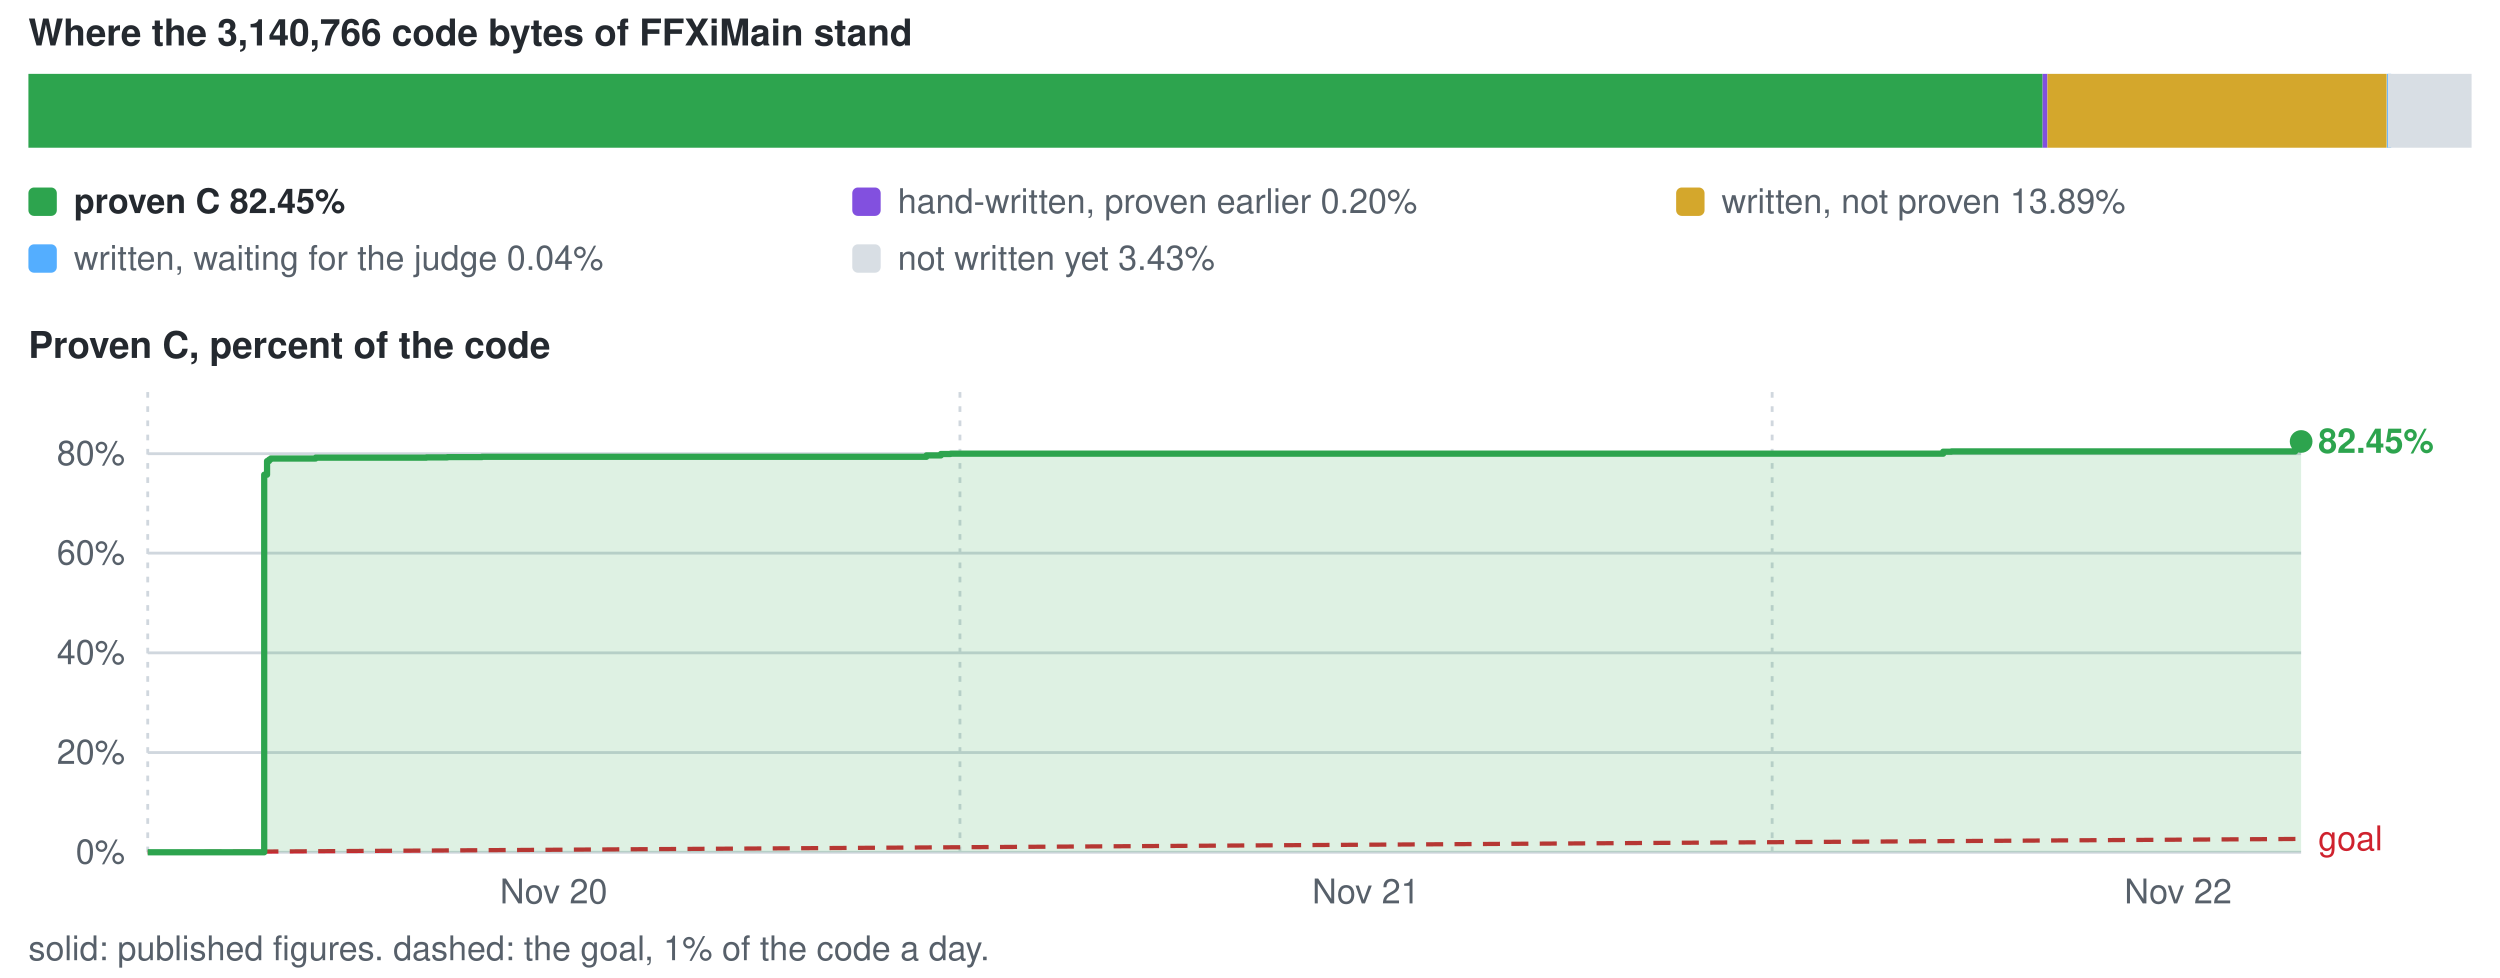
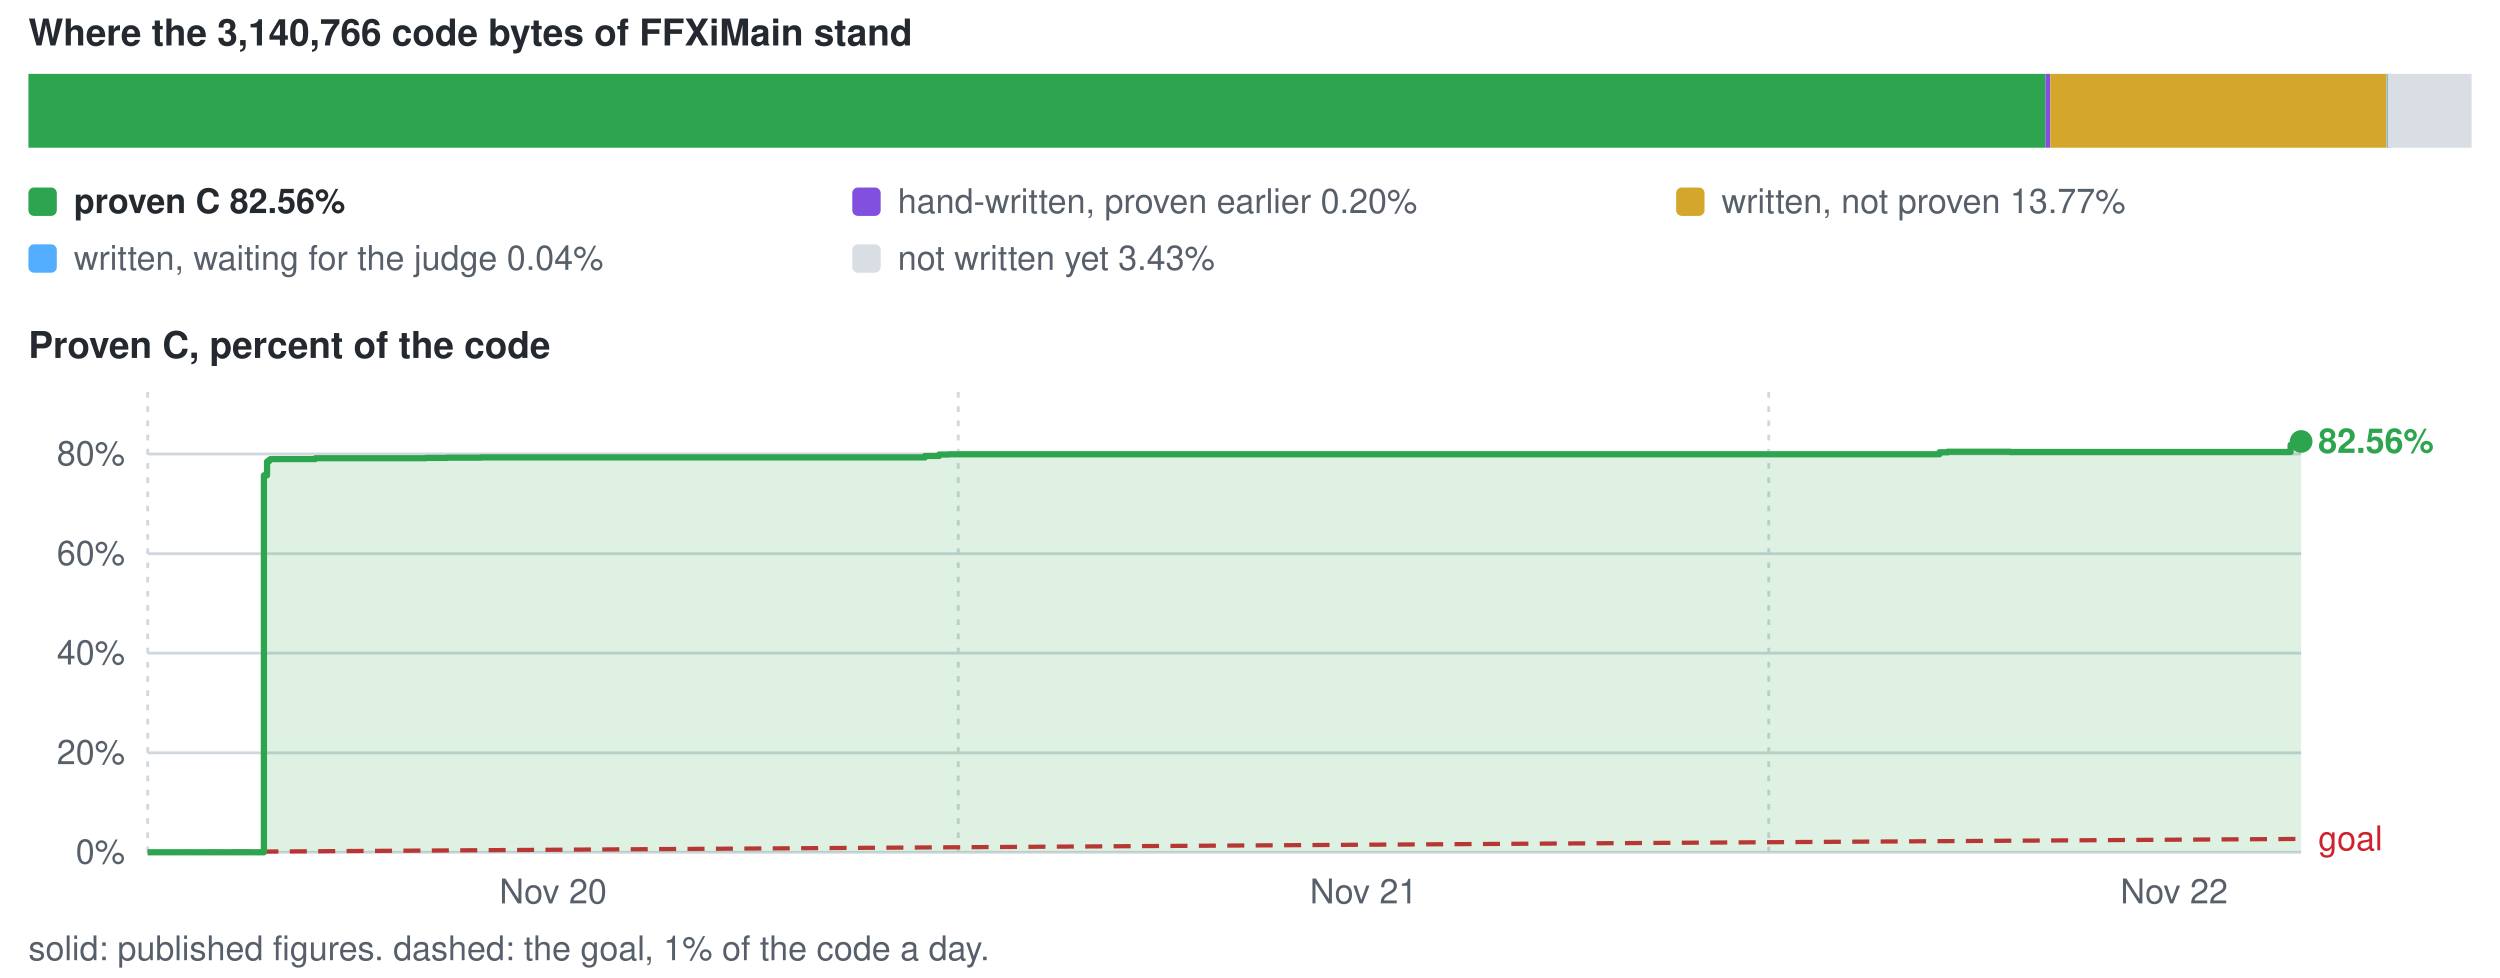
<svg xmlns="http://www.w3.org/2000/svg" viewBox="0 0 880 344" width="880" height="344" role="img" aria-label="conversion progress">
  <style>text{font-family:-apple-system,BlinkMacSystemFont,'Segoe UI',Helvetica,Arial,sans-serif;font-size:12px;fill:#57606a}.s{fill:#24292f;font-weight:600}.b{font-size:13px}</style>
  <text x="10" y="16" class="s b">Where the 3,140,766 code bytes of FFXiMain stand</text>
-   <rect x="10.0" y="26" width="709.0" height="26" fill="#2da44e" />
-   <rect x="719.0" y="26" width="1.7" height="26" fill="#8250df" />
-   <rect x="720.7" y="26" width="119.4" height="26" fill="#d4a72c" />
+   <rect x="10.0" y="26" width="710.0" height="26" fill="#2da44e" />
+   <rect x="720.0" y="26" width="1.7" height="26" fill="#8250df" />
+   <rect x="721.7" y="26" width="118.4" height="26" fill="#d4a72c" />
  <rect x="840.2" y="26" width="1.5" height="26" fill="#54aeff" />
  <rect x="840.5" y="26" width="29.5" height="26" fill="#d8dee4" />
  <rect x="10" y="66" width="10" height="10" rx="2" fill="#2da44e" />
-   <text x="26" y="75" class="s">proven C 82.45%</text>
+   <text x="26" y="75" class="s">proven C 82.56%</text>
  <rect x="300" y="66" width="10" height="10" rx="2" fill="#8250df" />
  <text x="316" y="75">hand-written, proven earlier 0.20%</text>
  <rect x="590" y="66" width="10" height="10" rx="2" fill="#d4a72c" />
-   <text x="606" y="75">written, not proven 13.89%</text>
+   <text x="606" y="75">written, not proven 13.77%</text>
  <rect x="10" y="86" width="10" height="10" rx="2" fill="#54aeff" />
  <text x="26" y="95">written, waiting for the judge 0.04%</text>
  <rect x="300" y="86" width="10" height="10" rx="2" fill="#d8dee4" />
  <text x="316" y="95">not written yet 3.43%</text>
  <text x="10" y="126" class="s b">Proven C, percent of the code</text>
  <line x1="52" y1="300.0" x2="810" y2="300.0" stroke="#d0d7de" stroke-width="1" />
  <text x="44" y="304.0" text-anchor="end">0%</text>
-   <line x1="52" y1="264.9" x2="810" y2="264.9" stroke="#d0d7de" stroke-width="1" />
-   <text x="44" y="268.9" text-anchor="end">20%</text>
-   <line x1="52" y1="229.8" x2="810" y2="229.8" stroke="#d0d7de" stroke-width="1" />
-   <text x="44" y="233.8" text-anchor="end">40%</text>
-   <line x1="52" y1="194.7" x2="810" y2="194.7" stroke="#d0d7de" stroke-width="1" />
-   <text x="44" y="198.7" text-anchor="end">60%</text>
-   <line x1="52" y1="159.7" x2="810" y2="159.7" stroke="#d0d7de" stroke-width="1" />
-   <text x="44" y="163.7" text-anchor="end">80%</text>
+   <line x1="52" y1="265.0" x2="810" y2="265.0" stroke="#d0d7de" stroke-width="1" />
+   <text x="44" y="269.0" text-anchor="end">20%</text>
+   <line x1="52" y1="229.9" x2="810" y2="229.9" stroke="#d0d7de" stroke-width="1" />
+   <text x="44" y="233.9" text-anchor="end">40%</text>
+   <line x1="52" y1="194.9" x2="810" y2="194.9" stroke="#d0d7de" stroke-width="1" />
+   <text x="44" y="198.9" text-anchor="end">60%</text>
+   <line x1="52" y1="159.8" x2="810" y2="159.8" stroke="#d0d7de" stroke-width="1" />
+   <text x="44" y="163.8" text-anchor="end">80%</text>
  <line x1="52.0" y1="138" x2="52.0" y2="300" stroke="#d0d7de" stroke-width="1" stroke-dasharray="2 3" />
-   <text x="194.9" y="318" text-anchor="middle">Nov 20</text>
-   <line x1="337.9" y1="138" x2="337.9" y2="300" stroke="#d0d7de" stroke-width="1" stroke-dasharray="2 3" />
-   <text x="480.8" y="318" text-anchor="middle">Nov 21</text>
-   <line x1="623.8" y1="138" x2="623.8" y2="300" stroke="#d0d7de" stroke-width="1" stroke-dasharray="2 3" />
-   <text x="766.7" y="318" text-anchor="middle">Nov 22</text>
+   <text x="194.7" y="318" text-anchor="middle">Nov 20</text>
+   <line x1="337.3" y1="138" x2="337.3" y2="300" stroke="#d0d7de" stroke-width="1" stroke-dasharray="2 3" />
+   <text x="480.0" y="318" text-anchor="middle">Nov 21</text>
+   <line x1="622.6" y1="138" x2="622.6" y2="300" stroke="#d0d7de" stroke-width="1" stroke-dasharray="2 3" />
+   <text x="765.3" y="318" text-anchor="middle">Nov 22</text>
  <line x1="52.0" y1="300.0" x2="810.0" y2="295.3" stroke="#cf222e" stroke-width="1.5" stroke-dasharray="6 4" />
  <text x="816.0" y="299.3" style="fill:#cf222e">goal</text>
-   <path d="M52.0 300.0 H93.0 V167.1 H94.0 V162.3 H94.7 V161.8 H95.0 V161.7 H95.3 V161.4 H95.3 V161.4 H111.1 V161.1 H116.8 V161.1 H123.3 V161.1 H123.4 V161.1 H127.8 V161.1 H136.9 V161.1 H143.3 V161.1 H150.1 V161.0 H157.5 V160.9 H169.6 V160.8 H187.1 V160.8 H209.9 V160.8 H326.1 V160.3 H326.4 V160.3 H331.2 V159.8 H334.6 V159.7 H341.1 V159.7 H681.0 V159.7 H684.0 V159.0 H684.2 V159.0 H684.3 V159.0 H686.9 V158.9 H690.3 V158.9 H708.9 V158.9 H807.9 V156.4 H809.3 V155.6 H809.8 V155.4 H810.0 V155.4 H810.0 V155.4 V300.0 H52.0 Z" fill="#2da44e" fill-opacity="0.16" />
-   <path d="M52.0 300.0 H93.0 V167.1 H94.0 V162.3 H94.7 V161.8 H95.0 V161.7 H95.3 V161.4 H95.3 V161.4 H111.1 V161.1 H116.8 V161.1 H123.3 V161.1 H123.4 V161.1 H127.8 V161.1 H136.9 V161.1 H143.3 V161.1 H150.1 V161.0 H157.5 V160.9 H169.6 V160.8 H187.1 V160.8 H209.9 V160.8 H326.1 V160.3 H326.4 V160.3 H331.2 V159.8 H334.6 V159.7 H341.1 V159.7 H681.0 V159.7 H684.0 V159.0 H684.2 V159.0 H684.3 V159.0 H686.9 V158.9 H690.3 V158.9 H708.9 V158.9 H807.9 V156.4 H809.3 V155.6 H809.8 V155.4 H810.0 V155.4 H810.0 V155.4" fill="none" stroke="#2da44e" stroke-width="2.2" stroke-linejoin="round" />
+   <path d="M52.0 300.0 H92.9 V167.3 H94.0 V162.5 H94.6 V162.0 H94.9 V161.9 H95.2 V161.6 H95.2 V161.6 H111.0 V161.3 H116.7 V161.3 H123.2 V161.3 H123.2 V161.3 H127.6 V161.3 H136.8 V161.3 H143.2 V161.3 H149.9 V161.2 H157.3 V161.1 H169.3 V161.0 H186.8 V161.0 H209.6 V161.0 H325.6 V160.5 H325.8 V160.5 H330.6 V160.0 H334.1 V159.9 H340.5 V159.9 H679.8 V159.9 H682.7 V159.2 H682.9 V159.2 H683.0 V159.2 H685.6 V159.0 H689.0 V159.0 H707.5 V159.1 H806.3 V156.6 H807.8 V155.8 H808.2 V155.6 H808.4 V155.6 H808.5 V155.6 H810.0 V155.4 V300.0 H52.0 Z" fill="#2da44e" fill-opacity="0.16" />
+   <path d="M52.0 300.0 H92.9 V167.3 H94.0 V162.5 H94.6 V162.0 H94.9 V161.9 H95.2 V161.6 H95.2 V161.6 H111.0 V161.3 H116.7 V161.3 H123.2 V161.3 H123.2 V161.3 H127.6 V161.3 H136.8 V161.3 H143.2 V161.3 H149.9 V161.2 H157.3 V161.1 H169.3 V161.0 H186.8 V161.0 H209.6 V161.0 H325.6 V160.5 H325.8 V160.5 H330.6 V160.0 H334.1 V159.9 H340.5 V159.9 H679.8 V159.9 H682.7 V159.2 H682.9 V159.2 H683.0 V159.2 H685.6 V159.0 H689.0 V159.0 H707.5 V159.1 H806.3 V156.6 H807.8 V155.8 H808.2 V155.6 H808.4 V155.6 H808.5 V155.6 H810.0 V155.4" fill="none" stroke="#2da44e" stroke-width="2.2" stroke-linejoin="round" />
  <circle cx="810.0" cy="155.4" r="4" fill="#2da44e" />
-   <text x="816.0" y="159.4" class="s" style="fill:#2da44e">82.45%</text>
+   <text x="816.0" y="159.4" class="s" style="fill:#2da44e">82.56%</text>
  <text x="10" y="338">solid: published figures. dashed: the goal, 1% of the code a day.</text>
</svg>
